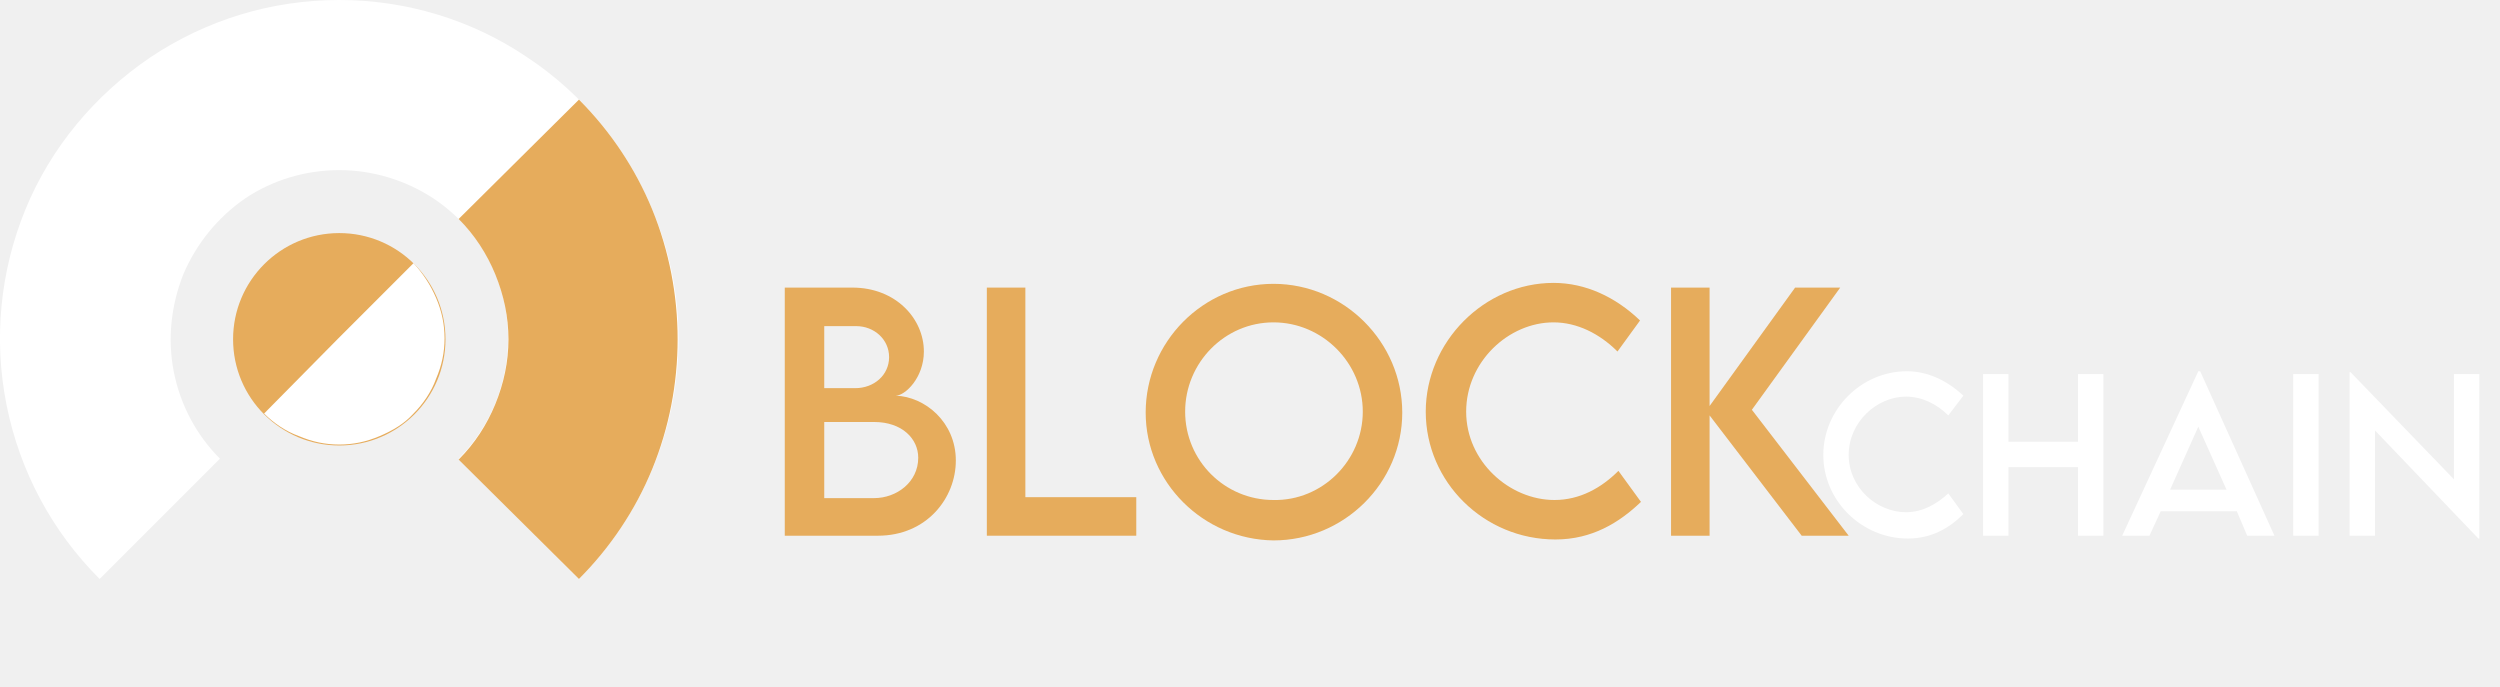
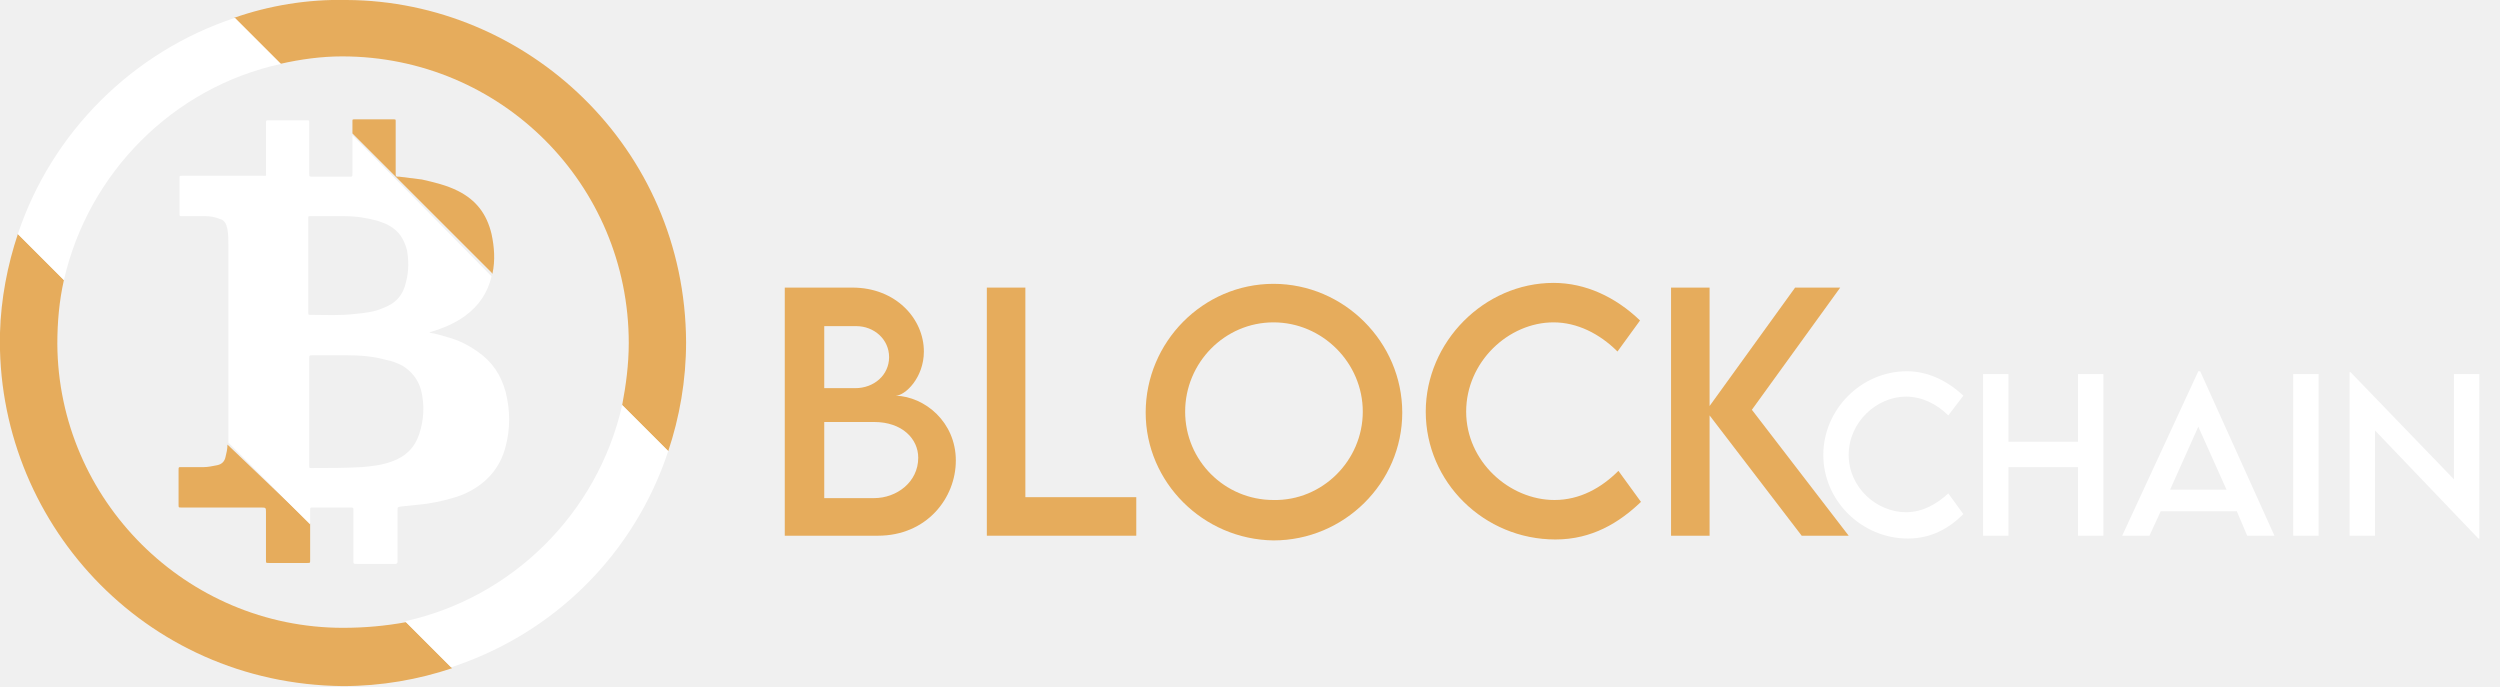
<svg xmlns="http://www.w3.org/2000/svg" version="1.1" id="Layer_1" x="0px" y="0px" viewBox="0 0 266 73" style="enable-background:new 0 0 266 73;" xml:space="preserve">
  <style type="text/css">
- 	.st0{fill:#FFFFFF;}
- 	.st1{fill:#E6AC5C;}
+ 	.st0{fill:#E6AC5C;}
+ 	.st1{fill:#FFFFFF;}
+ 	.st2{fill:none;}
</style>
-   <path class="st0" d="M61.6,61.6c5-5,8.5-11.5,9.9-18.5s0.7-14.2-2.1-20.8C66.7,15.7,62,10,56.1,6.1c-5.9-4-12.9-6.1-20-6.1  C28.9,0,22,2.1,16,6.1c-5.9,4-10.6,9.6-13.3,16.2C0,28.9-0.7,36.1,0.7,43.1c1.4,7,4.8,13.4,9.9,18.5l12.8-12.8  c-2.5-2.5-4.2-5.7-4.9-9.2c-0.7-3.5-0.3-7.1,1-10.4c1.4-3.3,3.7-6.1,6.6-8.1c3-2,6.5-3,10-3c3.6,0,7.1,1.1,10,3c3,2,5.3,4.8,6.6,8.1  c1.4,3.3,1.7,6.9,1,10.4c-0.7,3.5-2.4,6.7-4.9,9.2L61.6,61.6z" />
-   <path class="st1" d="M61.6,61.6c3.3-3.3,6-7.3,7.8-11.7c1.8-4.4,2.7-9.1,2.7-13.8c0-4.7-0.9-9.4-2.7-13.8c-1.8-4.4-4.5-8.4-7.8-11.7  L48.8,23.3c1.7,1.7,3,3.7,3.9,5.9c0.9,2.2,1.4,4.5,1.4,6.9c0,2.4-0.5,4.7-1.4,6.9c-0.9,2.2-2.2,4.2-3.9,5.9L61.6,61.6z" />
-   <circle class="st1" cx="36.1" cy="36.1" r="11.3" />
-   <path class="st0" d="M28.1,44c1,1,2.3,1.9,3.7,2.4c1.4,0.6,2.8,0.9,4.3,0.9c1.5,0,2.9-0.3,4.3-0.9S43,45.1,44,44  c1-1,1.9-2.3,2.4-3.7c0.6-1.4,0.9-2.8,0.9-4.3c0-1.5-0.3-2.9-0.9-4.3c-0.6-1.4-1.4-2.6-2.4-3.7l-8,8L28.1,44z" />
  <g>
-     <path class="st1" d="M101.7,49c0,4-3.1,8-8.3,8h-9.9V30.6h7.2c4.6,0,7.6,3.3,7.6,6.8c0,2.8-2,4.7-3,4.7   C98.4,42.2,101.7,44.9,101.7,49z M87.7,34.7v6.6l3.3,0c2,0,3.6-1.4,3.6-3.3s-1.6-3.3-3.5-3.3H87.7z M97.7,48.7c0-2-1.7-3.8-4.7-3.8   l-5.3,0V53H93C95.4,53,97.7,51.3,97.7,48.7z" />
-     <path class="st1" d="M120.9,52.9V57H105V30.6h4.1v22.3H120.9z" />
-     <path class="st1" d="M121.9,43.9c0-7.5,6.1-13.7,13.6-13.7c7.5,0,13.7,6.2,13.7,13.7c0,7.5-6.2,13.6-13.7,13.6   C128,57.4,121.9,51.3,121.9,43.9z M145,43.8c0-5.2-4.3-9.5-9.5-9.5c-5.2,0-9.4,4.3-9.4,9.5c0,5.2,4.2,9.4,9.4,9.4   C140.7,53.3,145,49,145,43.8z" />
-     <path class="st1" d="M151.7,43.8c0-7.4,6.2-13.7,13.6-13.7c3.4,0,6.6,1.5,9.2,4l-2.4,3.3c-1.9-1.9-4.3-3.1-6.8-3.1   c-4.8,0-9.3,4.2-9.3,9.5c0,5.3,4.6,9.4,9.4,9.4c2.7,0,5-1.3,6.8-3.1l2.4,3.3c-2.3,2.2-5.2,4-9.1,4   C157.9,57.4,151.7,51.3,151.7,43.8z" />
-     <path class="st1" d="M191.7,57l-9.8-12.8V57h-4.1V30.6h4.1v12.6l9.1-12.6h4.8l-9.4,13L196.7,57H191.7z" />
+     <path class="st0" d="M101.7,49c0,4-3.1,8-8.3,8h-9.9V30.6h7.2c4.6,0,7.6,3.3,7.6,6.8c0,2.8-2,4.7-3,4.7   C98.4,42.2,101.7,44.9,101.7,49z M87.7,34.7v6.6H91c2,0,3.6-1.4,3.6-3.3s-1.6-3.3-3.5-3.3H87.7z M97.7,48.7c0-2-1.7-3.8-4.7-3.8   h-5.3V53H93C95.4,53,97.7,51.3,97.7,48.7z" />
+     <path class="st0" d="M120.9,52.9V57H105V30.6h4.1v22.3H120.9z" />
+     <path class="st0" d="M121.9,43.9c0-7.5,6.1-13.7,13.6-13.7s13.7,6.2,13.7,13.7s-6.2,13.6-13.7,13.6C128,57.4,121.9,51.3,121.9,43.9   z M145,43.8c0-5.2-4.3-9.5-9.5-9.5s-9.4,4.3-9.4,9.5s4.2,9.4,9.4,9.4C140.7,53.3,145,49,145,43.8z" />
+     <path class="st0" d="M151.7,43.8c0-7.4,6.2-13.7,13.6-13.7c3.4,0,6.6,1.5,9.2,4l-2.4,3.3c-1.9-1.9-4.3-3.1-6.8-3.1   c-4.8,0-9.3,4.2-9.3,9.5s4.6,9.4,9.4,9.4c2.7,0,5-1.3,6.8-3.1l2.4,3.3c-2.3,2.2-5.2,4-9.1,4C157.9,57.4,151.7,51.3,151.7,43.8z" />
+     <path class="st0" d="M191.7,57l-9.8-12.8V57h-4.1V30.6h4.1v12.6l9.1-12.6h4.8l-9.4,13L196.7,57H191.7z" />
  </g>
  <g>
-     <path class="st0" d="M194,48.4c0-4.8,4-8.9,8.9-8.9c2.2,0,4.3,1,6,2.6l-1.6,2.1c-1.2-1.2-2.8-2-4.5-2c-3.1,0-6.1,2.7-6.1,6.2   c0,3.5,3,6.1,6.1,6.1c1.8,0,3.3-0.9,4.5-2l1.6,2.2c-1.5,1.5-3.4,2.6-5.9,2.6C198.1,57.3,194,53.3,194,48.4z" />
-     <path class="st0" d="M223.8,39.8V57h-2.7v-7.3h-7.4V57H211V39.8h2.7v7.2h7.4v-7.2H223.8z" />
-     <path class="st0" d="M238,54.4h-8.1l-1.2,2.6h-2.9l8.1-17.5h0.2L242,57h-2.9L238,54.4z M236.9,52.1l-3-6.7l-3,6.7H236.9z" />
-     <path class="st0" d="M244,39.8h2.7V57H244V39.8z" />
-     <path class="st0" d="M263.8,39.8v17.5h-0.1l-11-11.5V57H250V39.6h0.1l11,11.4V39.8H263.8z" />
+     <path class="st1" d="M194,48.4c0-4.8,4-8.9,8.9-8.9c2.2,0,4.3,1,6,2.6l-1.6,2.1c-1.2-1.2-2.8-2-4.5-2c-3.1,0-6.1,2.7-6.1,6.2   s3,6.1,6.1,6.1c1.8,0,3.3-0.9,4.5-2l1.6,2.2c-1.5,1.5-3.4,2.6-5.9,2.6C198.1,57.3,194,53.3,194,48.4z" />
+     <path class="st1" d="M223.8,39.8V57h-2.7v-7.3h-7.4V57H211V39.8h2.7V47h7.4v-7.2H223.8z" />
+     <path class="st1" d="M238,54.4h-8.1l-1.2,2.6h-2.9l8.1-17.5h0.2L242,57h-2.9L238,54.4z M236.9,52.1l-3-6.7l-3,6.7H236.9z" />
+     <path class="st1" d="M244,39.8h2.7V57H244V39.8z" />
+     <path class="st1" d="M263.8,39.8v17.5h-0.1l-11-11.5V57H250V39.6h0.1l11,11.4V39.8H263.8z" />
+   </g>
+   <g>
+     <path class="st2" d="M36.4,6c-2.3,0-4.5,0.3-6.6,0.7l7.7,7.7c0-0.3,0-0.7,0-1c0-0.1,0-0.2,0-0.3c0-0.2,0.1-0.2,0.2-0.2   c1.4,0,2.8,0,4.2,0c0.2,0,0.2,0.1,0.2,0.2c0,0.6,0,1.2,0,1.9c0,1.2,0,2.4,0,3.6c0,0.4,0,0.4,0.4,0.4c0.8,0.1,1.6,0.2,2.4,0.3   c1.3,0.2,2.6,0.6,3.8,1.2c1.9,0.9,3.1,2.5,3.6,4.6c0.3,1.4,0.3,2.8,0.1,4.2c0,0.1,0,0.1,0,0.2l13.8,13.8c0.5-2.1,0.7-4.3,0.7-6.6   C66.9,19.6,53.3,6,36.4,6z" />
+     <path class="st2" d="M32.9,59.6c0,0.1,0,0.1,0,0.2c0,0.3,0,0.3-0.3,0.3c-1.4,0-2.7,0-4.1,0c-0.3,0-0.3,0-0.3-0.3c0-1.7,0-3.4,0-5.1   c0-0.5,0-0.5-0.6-0.5c-2.7,0-5.5,0-8.2,0c-0.1,0-0.2,0-0.2,0c-0.3,0-0.3,0-0.3-0.3c0-1.2,0-2.5,0-3.7c0-0.3,0-0.3,0.3-0.3   c0.8,0,1.6,0,2.4,0c0.5,0,1-0.1,1.4-0.2c0.5-0.1,0.8-0.4,0.9-0.9c0.1-0.4,0.2-0.9,0.2-1.3c0,0,0,0,0-0.1L6.8,29.8   c-0.5,2.2-0.7,4.5-0.7,6.8c0.1,16.7,13.6,30.2,30.4,30.2c2.3,0,4.5-0.3,6.6-0.7L32.9,55.9C32.9,57.1,32.9,58.3,32.9,59.6z" />
+     <path class="st0" d="M36.4,6c16.9,0,30.5,13.6,30.5,30.5c0,2.3-0.3,4.5-0.7,6.6l4.9,4.9c1.2-3.6,1.9-7.5,1.9-11.6   C72.9,15.6,56,0.1,36.9,0c-4.2-0.1-8.3,0.6-12,1.9l4.9,4.9C32,6.3,34.2,6,36.4,6z" />
+     <path class="st0" d="M36.5,66.8c-16.7,0-30.3-13.6-30.4-30.2c0-2.3,0.2-4.6,0.7-6.8l-4.9-4.9C0.8,28.2,0.1,31.8,0,35.4   C-0.5,55.3,15.2,72.8,36.5,73c4.1,0,8-0.7,11.6-1.9l-4.9-4.9C41,66.6,38.8,66.8,36.5,66.8z" />
+     <path class="st0" d="M24.2,47.3c0,0.5-0.1,0.9-0.2,1.3c-0.1,0.5-0.4,0.8-0.9,0.9c-0.5,0.1-1,0.2-1.4,0.2c-0.8,0-1.6,0-2.4,0   c-0.3,0-0.3,0-0.3,0.3c0,1.2,0,2.5,0,3.7c0,0.3,0,0.3,0.3,0.3c0.1,0,0.2,0,0.2,0c2.7,0,5.5,0,8.2,0c0.6,0,0.6,0,0.6,0.5   c0,1.7,0,3.4,0,5.1c0,0.3,0,0.3,0.3,0.3c1.4,0,2.7,0,4.1,0c0.3,0,0.3,0,0.3-0.3c0-0.1,0-0.1,0-0.2c0-1.2,0-2.5,0-3.7L24.2,47.3   C24.2,47.2,24.2,47.3,24.2,47.3z" />
+     <path class="st0" d="M52.4,29.1c0.3-1.4,0.2-2.8-0.1-4.2c-0.5-2.1-1.6-3.6-3.6-4.6c-1.2-0.6-2.5-0.9-3.8-1.2   c-0.8-0.1-1.6-0.2-2.4-0.3c-0.4,0-0.4,0-0.4-0.4c0-1.2,0-2.4,0-3.6c0-0.6,0-1.2,0-1.9c0-0.2,0-0.2-0.2-0.2c-1.4,0-2.8,0-4.2,0   c-0.2,0-0.2,0-0.2,0.2c0,0.1,0,0.2,0,0.3c0,0.3,0,0.7,0,1l14.8,14.8C52.4,29.2,52.4,29.1,52.4,29.1z" />
+     <path class="st1" d="M71.1,48l-4.9-4.9c-2.6,11.5-11.7,20.5-23.1,23l4.9,4.9C59,67.4,67.5,58.9,71.1,48z" />
+     <path class="st1" d="M29.9,6.8l-4.9-4.9C14.1,5.5,5.5,14.1,1.9,24.9l4.9,4.9C9.4,18.4,18.4,9.3,29.9,6.8z" />
+     <path class="st1" d="M37.2,18.8c-1.3,0-2.6,0-3.9,0c-0.4,0-0.4,0-0.4-0.4c0-0.3,0-0.6,0-0.9c0-1.5,0-2.9,0-4.4c0-0.3,0-0.3-0.3-0.3   c-1.3,0-2.7,0-4,0c0,0-0.1,0-0.1,0c-0.1,0-0.2,0-0.2,0.2c0,0.1,0,0.2,0,0.2c0,1.7,0,3.4,0,5.1c0,0.5,0.1,0.4-0.4,0.4   c-2.8,0-5.7,0-8.5,0c-0.3,0-0.3,0-0.3,0.3c0,1.2,0,2.4,0,3.7c0,0.3,0,0.3,0.3,0.3c0.8,0,1.7,0,2.5,0c0.5,0,1,0.1,1.5,0.3   c0.4,0.1,0.6,0.4,0.7,0.7c0,0.1,0.1,0.3,0.1,0.4c0.1,0.6,0.1,1.2,0.1,1.7c0,6.8,0,13.5,0,20.3c0,0.2,0,0.5,0,0.7l8.7,8.7   c0-0.5,0-1,0-1.5c0-0.3,0-0.3,0.3-0.3c1.3,0,2.7,0,4,0c0,0,0.1,0,0.1,0c0.2,0,0.2,0.1,0.2,0.2c0,0.1,0,0.2,0,0.2c0,1.7,0,3.4,0,5.2   c0,0.4,0,0.4,0.4,0.4c1.3,0,2.6,0,3.9,0c0.1,0,0.1,0,0.2,0c0.1,0,0.2-0.1,0.2-0.2c0-0.1,0-0.2,0-0.2c0-1.8,0-3.5,0-5.3   c0-0.4,0-0.3,0.3-0.4c0.9-0.1,1.9-0.2,2.8-0.3c1.3-0.2,2.6-0.5,3.9-1c2.3-1,3.9-2.7,4.5-5.1c0.5-1.9,0.5-3.8,0-5.8   c-0.5-1.8-1.4-3.2-3-4.3c-1-0.7-2-1.2-3.1-1.5c-0.7-0.2-1.3-0.4-2-0.5c0.1-0.1,0.2-0.1,0.2-0.1c1.3-0.4,2.5-0.9,3.6-1.7   c1.5-1.1,2.4-2.5,2.8-4.2L37.5,14.4c0,1.3,0,2.7,0,4C37.5,18.8,37.5,18.8,37.2,18.8z M44.6,46.2c-0.5,1.5-1.5,2.4-2.9,2.9   c-1.1,0.4-2.1,0.5-3.2,0.6c-1.8,0.1-3.6,0.1-5.4,0.1c-0.2,0-0.2,0-0.2-0.3c0-1.9,0-3.8,0-5.7c0-1.9,0-3.7,0-5.6   c0-0.4,0-0.4,0.4-0.4c1.2,0,2.3,0,3.5,0c1.5,0,2.9,0.1,4.3,0.5c0.6,0.1,1.1,0.3,1.7,0.6c1,0.6,1.7,1.5,2,2.6   C45.2,43.1,45.1,44.7,44.6,46.2z M41.4,24c1.1,0.6,1.6,1.5,1.9,2.6c0.2,1.1,0.2,2.3-0.1,3.4c-0.3,1.4-1.1,2.3-2.5,2.8   c-0.9,0.4-1.9,0.5-2.9,0.6c-1.6,0.2-3.2,0.1-4.8,0.1c-0.2,0-0.2,0-0.2-0.3c0-1.7,0-3.3,0-5c0-1.6,0-3.2,0-4.8c0-0.1,0-0.2,0-0.2   c0-0.2,0-0.2,0.2-0.2c0.3,0,0.7,0,1,0c0.9,0,1.8,0,2.7,0c1.2,0,2.4,0.2,3.5,0.5C40.7,23.7,41.1,23.8,41.4,24z" />
  </g>
</svg>
